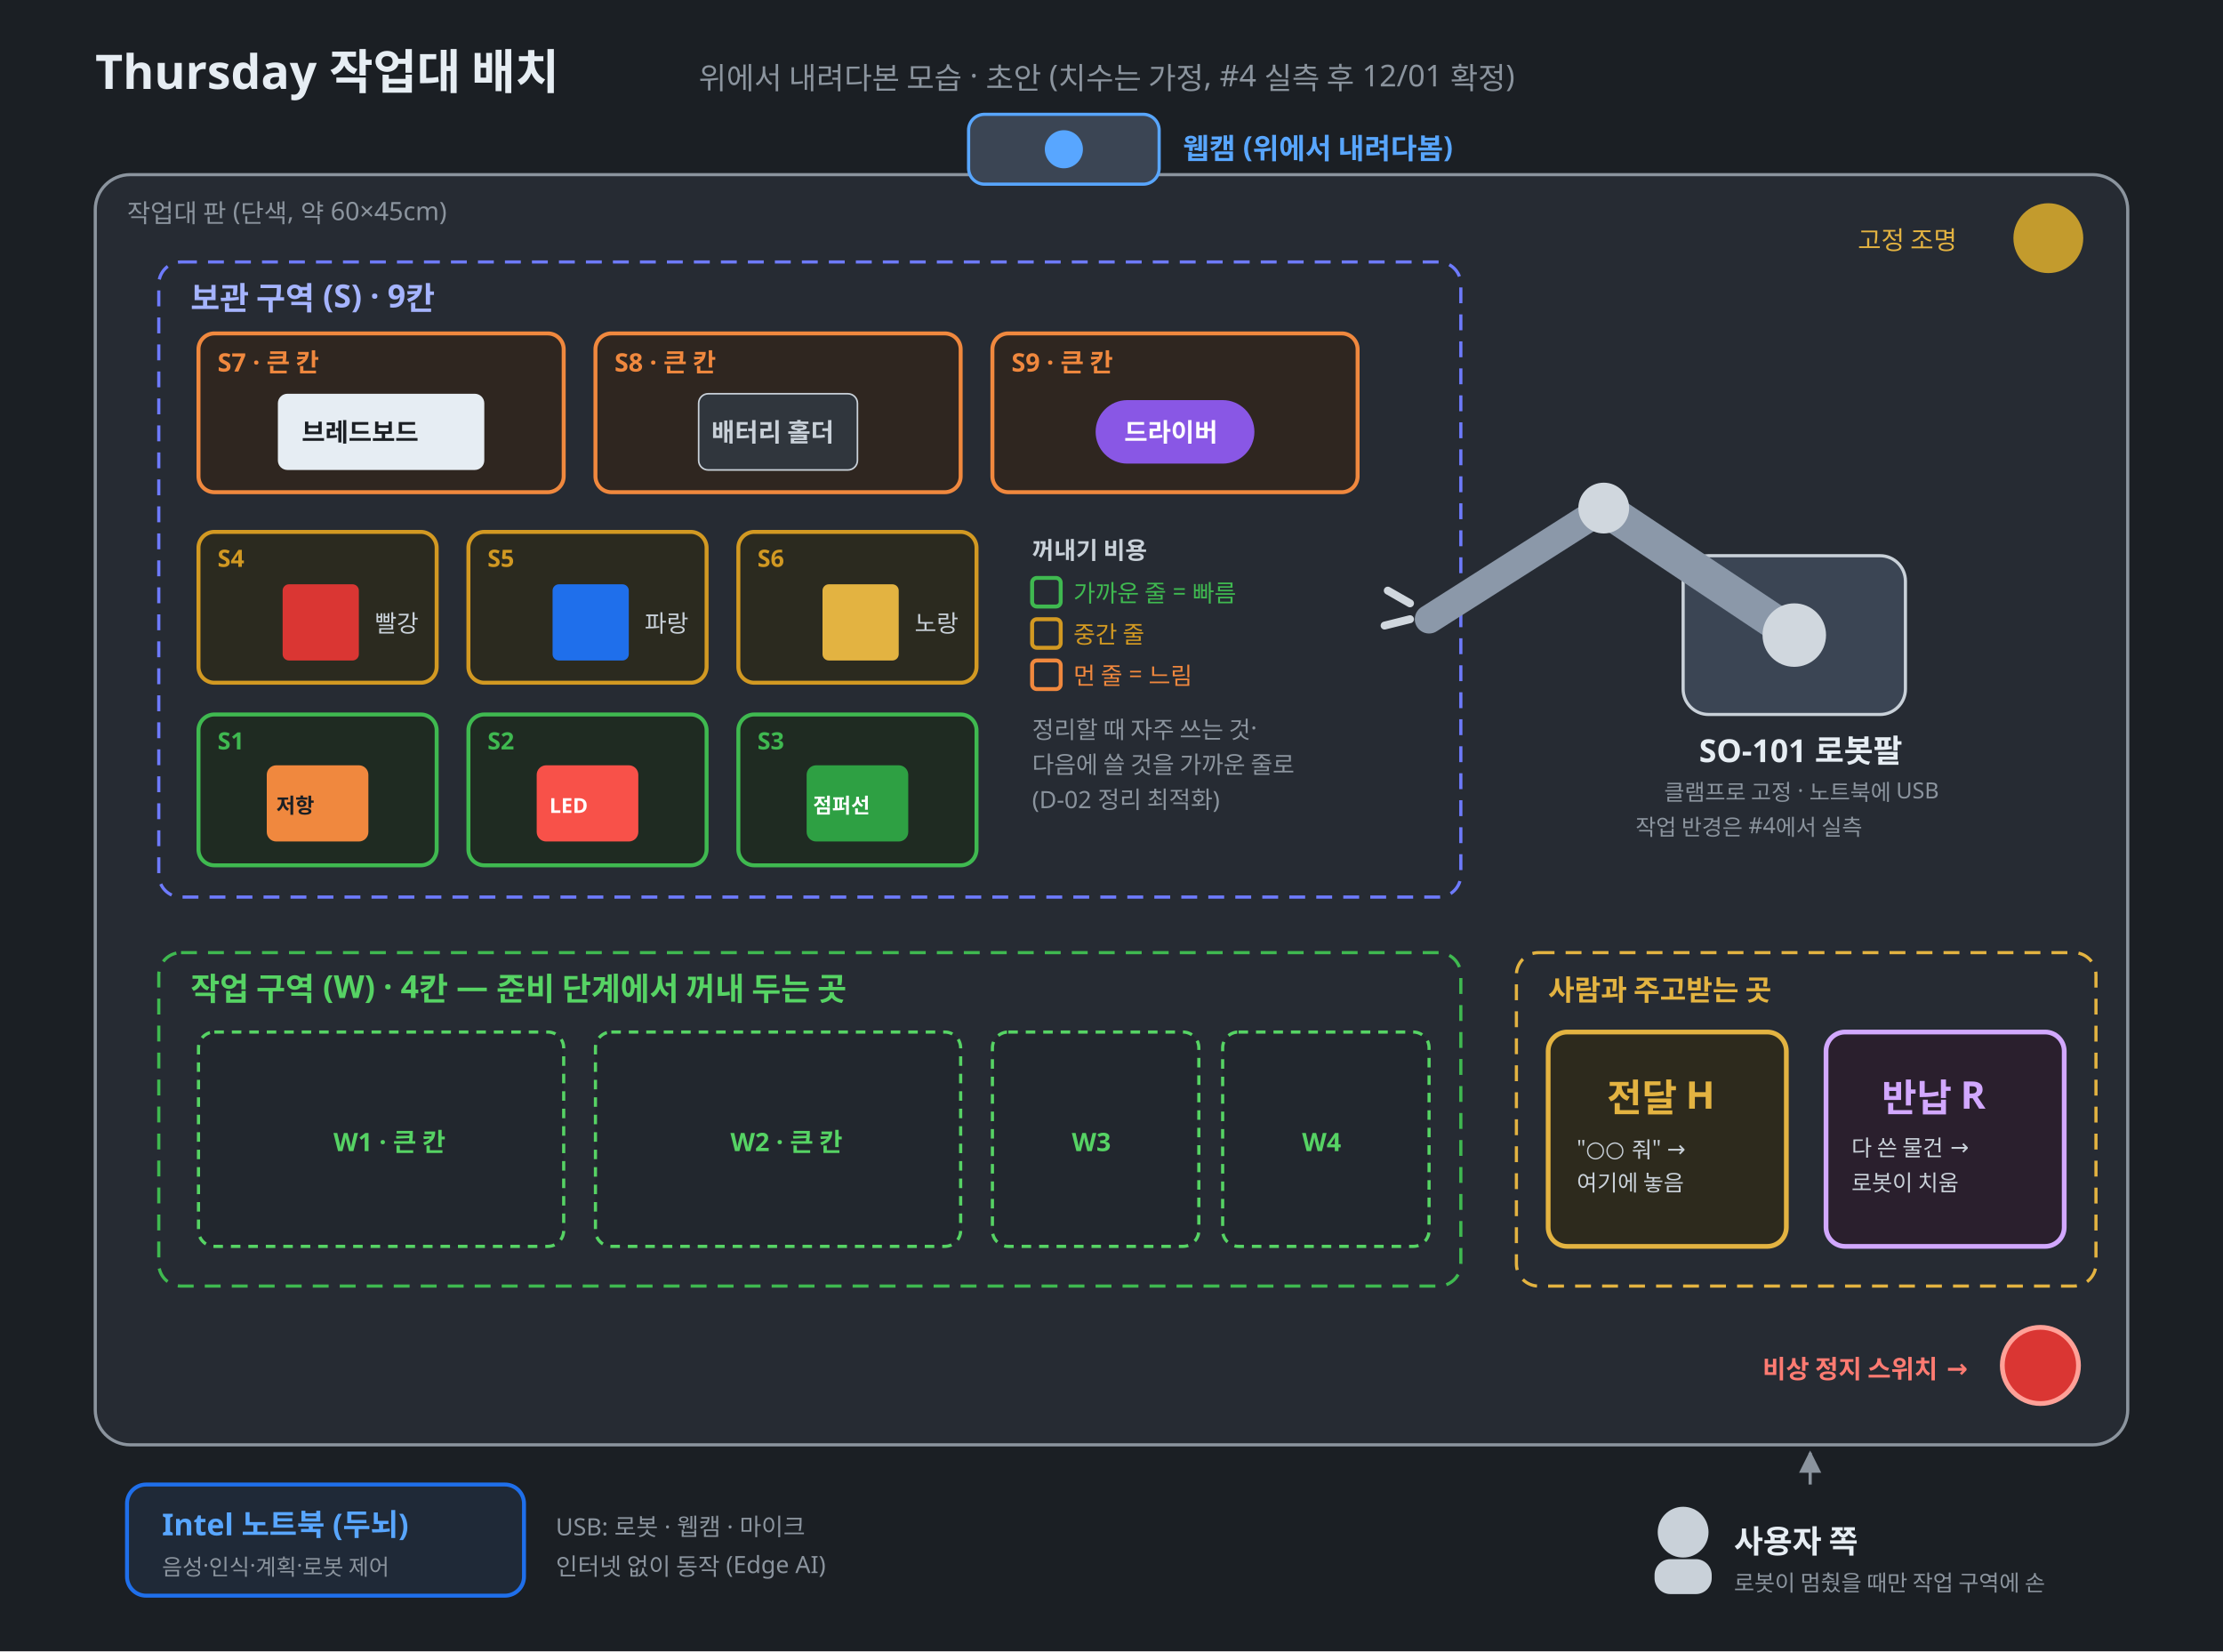
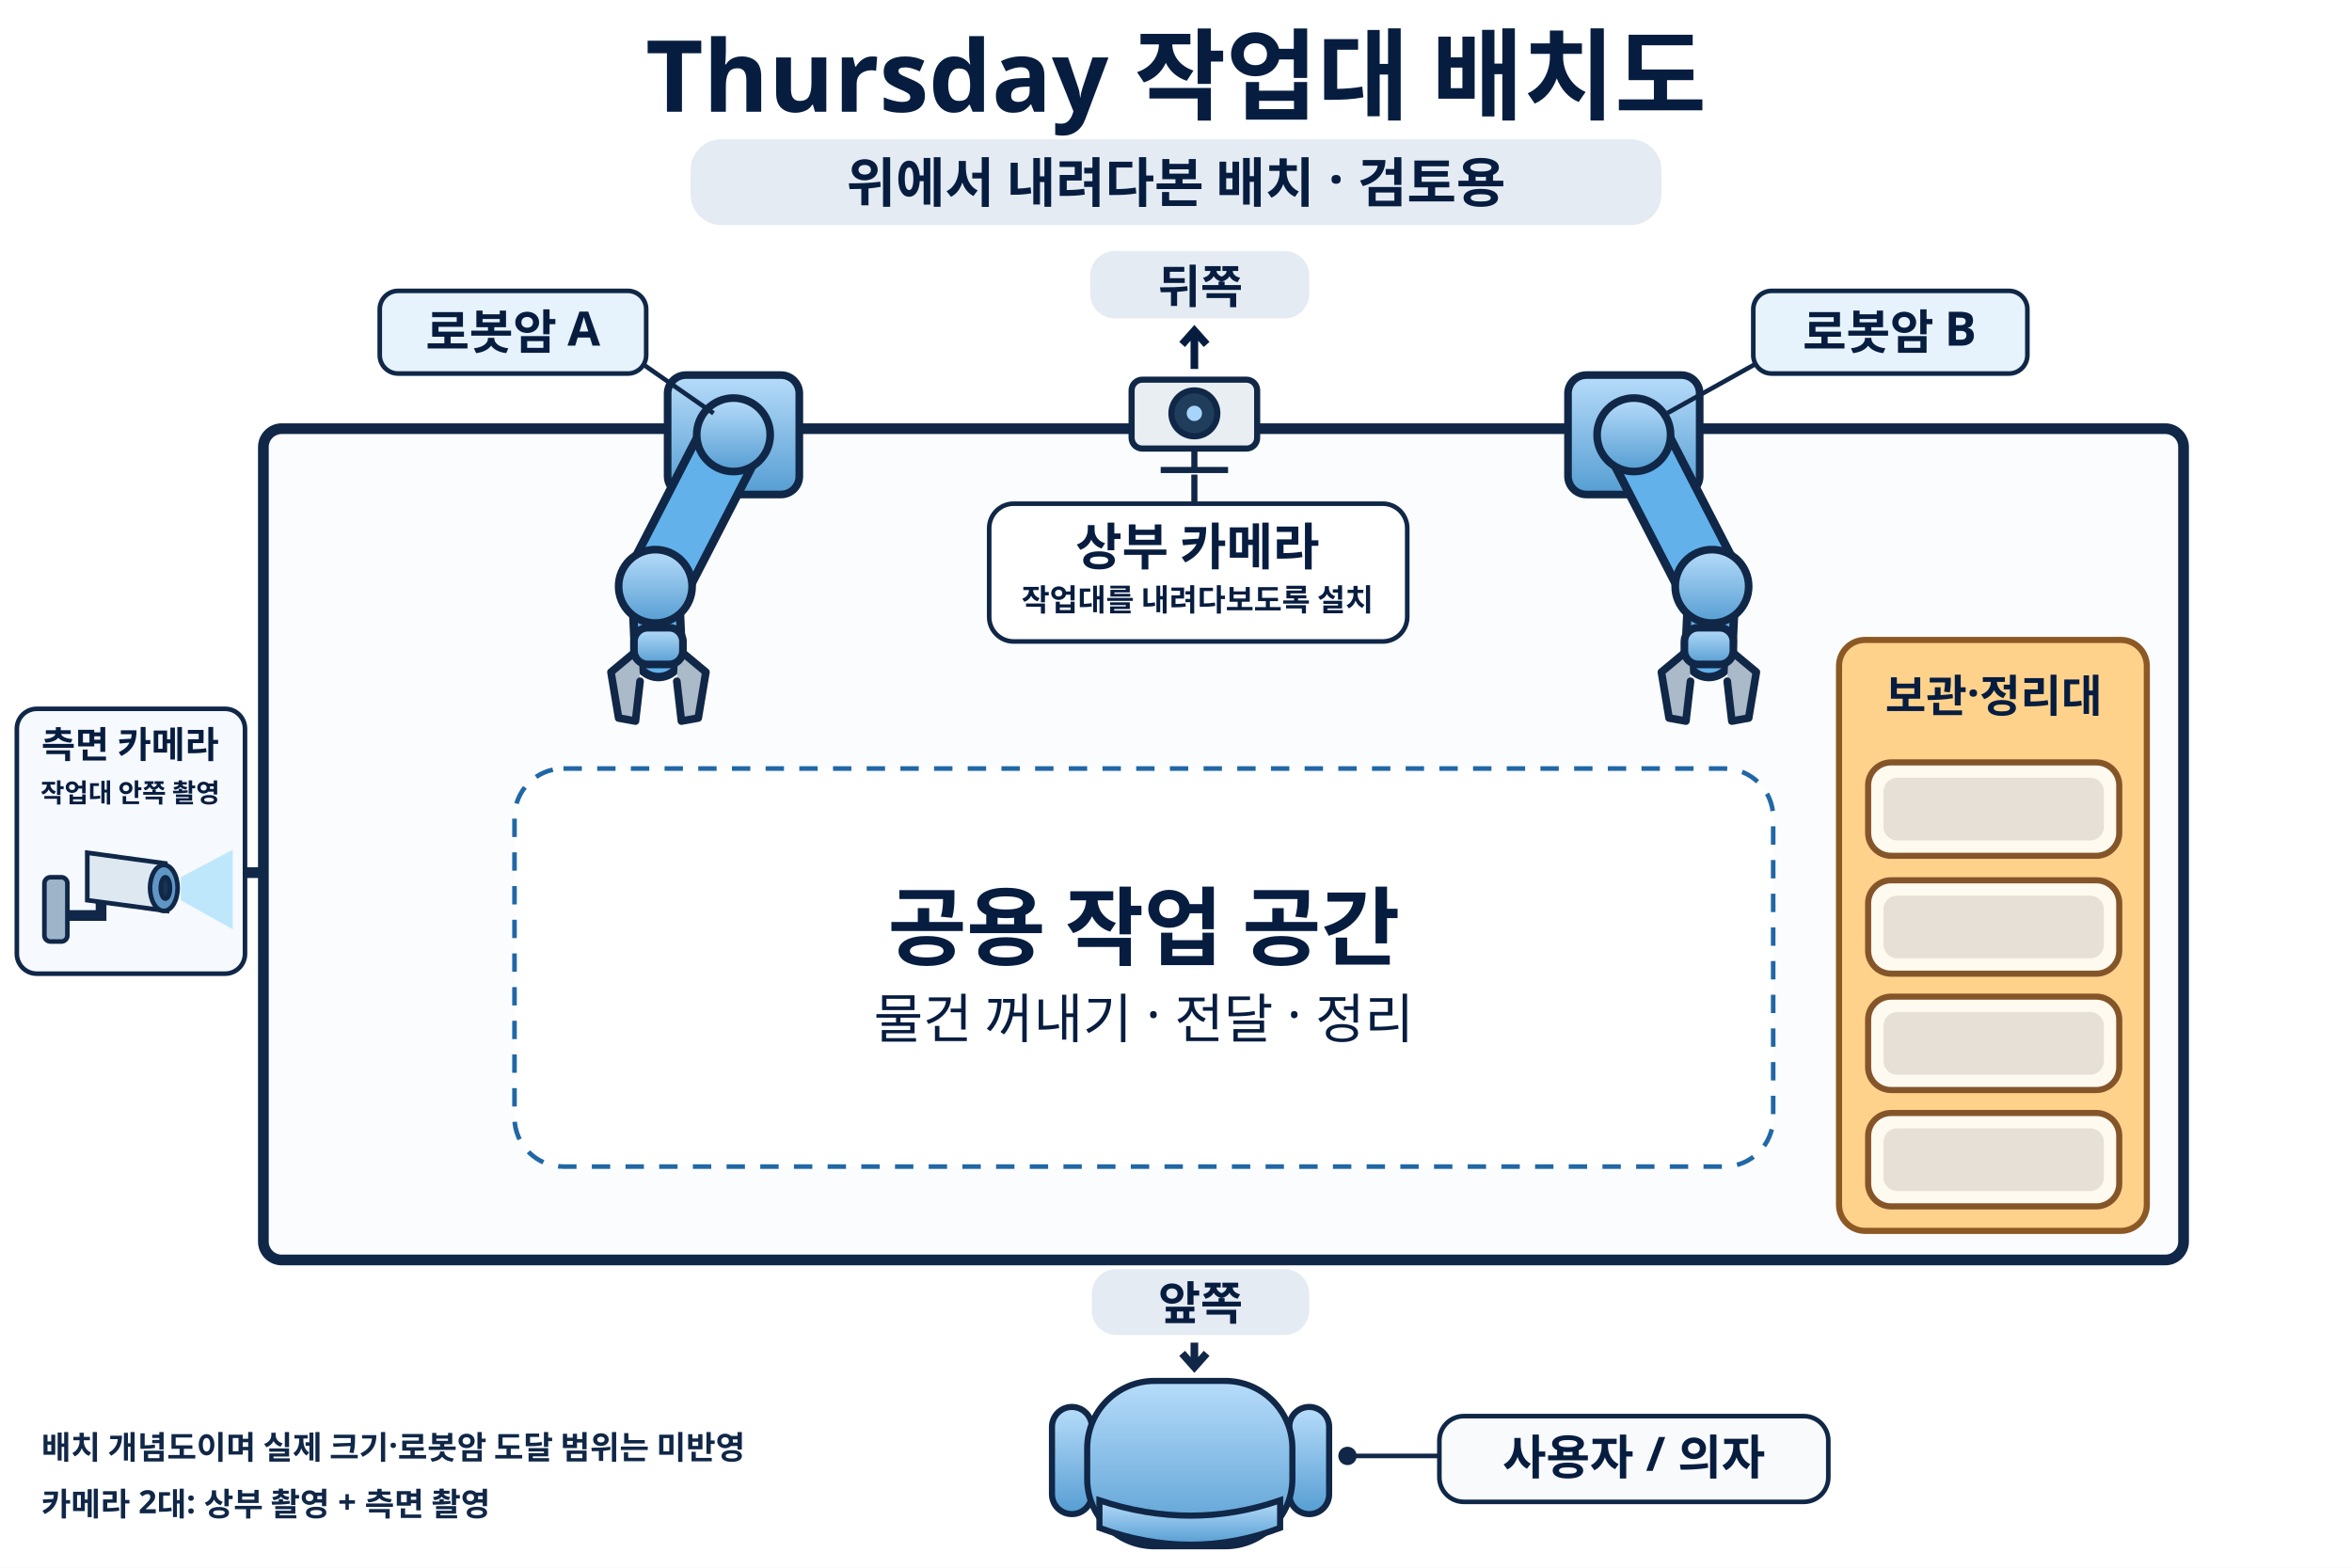
- <svg xmlns="http://www.w3.org/2000/svg" viewBox="0 0 1400 1040" width="1400" height="1040" font-family="'Malgun Gothic','맑은 고딕','Apple SD Gothic Neo',sans-serif">
+ <svg xmlns="http://www.w3.org/2000/svg" width="1536" height="1024" viewBox="0 0 1536 1024" font-family="'Malgun Gothic','Apple SD Gothic Neo',sans-serif">
  <defs>
-     <marker id="arr" viewBox="0 0 10 10" refX="9" refY="5" markerWidth="7" markerHeight="7" orient="auto-start-reverse">
-       <path d="M0,0 L10,5 L0,10 z" fill="#8b949e" />
-     </marker>
+     <linearGradient id="blue" x2="0" y2="1">
+       <stop stop-color="#b7dcfa" />
+       <stop offset="1" stop-color="#559dd2" />
+     </linearGradient>
+     <g id="arm" stroke="#102747" stroke-width="5" stroke-linecap="round" stroke-linejoin="round">
+       <rect x="-43" y="-39" width="86" height="78" rx="12" fill="url(#blue)" />
+       <path d="M0 0 L-51 99" stroke-width="46" />
+       <path d="M0 0 L-51 99" stroke="#62b1ea" stroke-width="35" />
+       <path d="M-51 99 L-49 143" stroke-width="36" />
+       <path d="M-51 99 L-49 143" stroke="#62b1ea" stroke-width="25" />
+       <circle r="24" fill="url(#blue)" />
+       <circle cx="-51" cy="99" r="24" fill="url(#blue)" />
+       <path d="M-62 140 L-80 155 L-75 185 L-64 187 L-61 161 M-36 140 L-18 155 L-23 185 L-34 187 L-37 161" fill="#aabac8" />
+       <rect x="-65" y="126" width="32" height="24" rx="9" fill="url(#blue)" />
+     </g>
+     <g id="tray">
+       <rect width="164" height="61" rx="15" fill="#fffaef" stroke="#85552a" stroke-width="4" />
+       <rect x="10" y="10" width="144" height="41" rx="9" fill="#e7e0d6" />
+     </g>
  </defs>
-   <rect width="1400" height="1040" fill="#1b1f24" />
-   <text x="60" y="56" font-size="30" font-weight="800" fill="#e6edf3">Thursday 작업대 배치</text>
-   <text x="440" y="56" font-size="19" fill="#8b949e">위에서 내려다본 모습 · 초안 (치수는 가정, #4 실측 후 12/01 확정)</text>
-   <rect x="60" y="110" width="1280" height="800" rx="22" fill="#262b33" stroke="#8b949e" stroke-width="2" />
-   <text x="80" y="140" font-size="16" fill="#8b949e">작업대 판 (단색, 약 60×45cm)</text>
-   <rect x="610" y="72" width="120" height="44" rx="10" fill="#3b4554" stroke="#58a6ff" stroke-width="2" />
-   <circle cx="670" cy="94" r="12" fill="#58a6ff" />
-   <text x="745" y="100" font-size="18" font-weight="700" fill="#58a6ff">웹캠 (위에서 내려다봄)</text>
-   <circle cx="1290" cy="150" r="22" fill="#d4a72c" opacity="0.9" />
-   <text x="1170" y="157" font-size="16" fill="#e3b341">고정 조명</text>
-   <rect x="100" y="165" width="820" height="400" rx="14" fill="none" stroke="#6e7bff" stroke-width="2" stroke-dasharray="10 7" />
-   <text x="120" y="195" font-size="20" font-weight="800" fill="#a5b4ff">보관 구역 (S) · 9칸</text>
-   <g font-size="16">
-     <rect x="125" y="210" width="230" height="100" rx="10" fill="#2f2620" stroke="#f0883e" stroke-width="2.5" />
-     <rect x="375" y="210" width="230" height="100" rx="10" fill="#2f2620" stroke="#f0883e" stroke-width="2.5" />
-     <rect x="625" y="210" width="230" height="100" rx="10" fill="#2f2620" stroke="#f0883e" stroke-width="2.5" />
-     <text x="137" y="234" font-weight="700" fill="#f0883e">S7 · 큰 칸</text>
-     <text x="387" y="234" font-weight="700" fill="#f0883e">S8 · 큰 칸</text>
-     <text x="637" y="234" font-weight="700" fill="#f0883e">S9 · 큰 칸</text>
-     <rect x="175" y="248" width="130" height="48" rx="6" fill="#e6edf3" />
-     <text x="190" y="278" fill="#1b1f24" font-weight="700">브레드보드</text>
-     <rect x="440" y="248" width="100" height="48" rx="6" fill="#30363d" stroke="#c9d1d9" />
-     <text x="448" y="278" fill="#c9d1d9" font-weight="700">배터리 홀더</text>
-     <rect x="690" y="252" width="100" height="40" rx="20" fill="#8957e5" />
-     <text x="708" y="278" fill="#fff" font-weight="700">드라이버</text>
+   <rect width="1536" height="1024" fill="#fff" />
+   <g fill="#071d40" text-anchor="middle">
+     <text x="768" y="73" font-size="65" font-weight="800">Thursday 작업대 배치도</text>
+     <rect x="451" y="91" width="634" height="56" rx="20" fill="#e4ebf3" />
+     <text x="768" y="132" font-size="35" font-weight="700">위에서 내려다본 배치 · 검토용</text>
+     <rect x="712" y="164" width="143" height="44" rx="16" fill="#e4ebf3" />
+     <text x="784" y="198" font-size="30" font-weight="700">뒤쪽</text>
+     <path d="M780 241 V218 M772 225 L780 216 L788 225" fill="none" stroke="#071d40" stroke-width="5" />
  </g>
-   <g font-size="15">
-     <rect x="125" y="335" width="150" height="95" rx="10" fill="#2b2a1f" stroke="#d29922" stroke-width="2.5" />
-     <rect x="295" y="335" width="150" height="95" rx="10" fill="#2b2a1f" stroke="#d29922" stroke-width="2.5" />
-     <rect x="465" y="335" width="150" height="95" rx="10" fill="#2b2a1f" stroke="#d29922" stroke-width="2.5" />
-     <text x="137" y="357" font-weight="700" fill="#d29922">S4</text>
-     <text x="307" y="357" font-weight="700" fill="#d29922">S5</text>
-     <text x="477" y="357" font-weight="700" fill="#d29922">S6</text>
-     <rect x="178" y="368" width="48" height="48" rx="4" fill="#da3633" />
-     <text x="236" y="398" fill="#c9d1d9">빨강</text>
-     <rect x="348" y="368" width="48" height="48" rx="4" fill="#1f6feb" />
-     <text x="406" y="398" fill="#c9d1d9">파랑</text>
-     <rect x="518" y="368" width="48" height="48" rx="4" fill="#e3b341" />
-     <text x="576" y="398" fill="#c9d1d9">노랑</text>
+   <rect x="172" y="280" width="1254" height="543" rx="12" fill="#fbfcfe" stroke="#102747" stroke-width="7" />
+   <use href="#arm" transform="translate(479 284)" />
+   <use href="#arm" transform="translate(1067 284) scale(-1 1)" />
+   <g stroke="#102747" stroke-width="3">
+     <rect x="248" y="190" width="174" height="54" rx="12" fill="#e6f2fc" />
+     <path d="M420 238 L466 270" />
+     <rect x="1145" y="190" width="179" height="54" rx="12" fill="#e6f2fc" />
+     <path d="M1146 238 L1085 272" />
  </g>
-   <g font-size="15">
-     <rect x="125" y="450" width="150" height="95" rx="10" fill="#1f2b22" stroke="#3fb950" stroke-width="2.5" />
-     <rect x="295" y="450" width="150" height="95" rx="10" fill="#1f2b22" stroke="#3fb950" stroke-width="2.5" />
-     <rect x="465" y="450" width="150" height="95" rx="10" fill="#1f2b22" stroke="#3fb950" stroke-width="2.5" />
-     <text x="137" y="472" font-weight="700" fill="#3fb950">S1</text>
-     <text x="307" y="472" font-weight="700" fill="#3fb950">S2</text>
-     <text x="477" y="472" font-weight="700" fill="#3fb950">S3</text>
-     <rect x="168" y="482" width="64" height="48" rx="6" fill="#f0883e" />
-     <text x="174" y="512" fill="#1b1f24" font-weight="700" font-size="13">저항</text>
-     <rect x="338" y="482" width="64" height="48" rx="6" fill="#f85149" />
-     <text x="346" y="512" fill="#fff" font-weight="700" font-size="13">LED</text>
-     <rect x="508" y="482" width="64" height="48" rx="6" fill="#2ea043" />
-     <text x="512" y="512" fill="#fff" font-weight="700" font-size="13">점퍼선</text>
+   <g fill="#071d40" font-size="31" font-weight="800" text-anchor="middle">
+     <text x="335" y="228">로봇암 A</text>
+     <text x="1234" y="228">로봇암 B</text>
  </g>
-   <g font-size="15">
-     <text x="650" y="352" font-weight="700" fill="#c9d1d9">꺼내기 비용</text>
-     <rect x="650" y="364" width="18" height="18" rx="3" fill="none" stroke="#3fb950" stroke-width="2.5" />
-     <text x="676" y="379" fill="#3fb950">가까운 줄 = 빠름</text>
-     <rect x="650" y="390" width="18" height="18" rx="3" fill="none" stroke="#d29922" stroke-width="2.5" />
-     <text x="676" y="405" fill="#d29922">중간 줄</text>
-     <rect x="650" y="416" width="18" height="18" rx="3" fill="none" stroke="#f0883e" stroke-width="2.5" />
-     <text x="676" y="431" fill="#f0883e">먼 줄 = 느림</text>
-     <text x="650" y="465" fill="#8b949e">정리할 때 자주 쓰는 것·</text>
-     <text x="650" y="487" fill="#8b949e">다음에 쓸 것을 가까운 줄로</text>
-     <text x="650" y="509" fill="#8b949e">(D-02 정리 최적화)</text>
+   <g stroke="#102747" stroke-width="4">
+     <rect x="739" y="248" width="82" height="45" rx="7" fill="#e9eef3" />
+     <circle cx="780" cy="270" r="15" fill="#203d5c" />
+     <circle cx="780" cy="270" r="5" fill="#a7d5f9" stroke="none" />
+     <path d="M780 293 V306 M758 307 H802 M780 310 V328" fill="none" />
+     <rect x="646" y="329" width="273" height="90" rx="16" fill="white" stroke-width="3" />
  </g>
-   <rect x="100" y="600" width="820" height="210" rx="14" fill="none" stroke="#3fb950" stroke-width="2" stroke-dasharray="10 7" />
-   <text x="120" y="630" font-size="20" font-weight="800" fill="#56d364">작업 구역 (W) · 4칸 — 준비 단계에서 꺼내 두는 곳</text>
-   <g font-size="16" font-weight="700">
-     <rect x="125" y="650" width="230" height="135" rx="10" fill="#22272e" stroke="#56d364" stroke-width="2" stroke-dasharray="6 5" />
-     <rect x="375" y="650" width="230" height="135" rx="10" fill="#22272e" stroke="#56d364" stroke-width="2" stroke-dasharray="6 5" />
-     <rect x="625" y="650" width="130" height="135" rx="10" fill="#22272e" stroke="#56d364" stroke-width="2" stroke-dasharray="6 5" />
-     <rect x="770" y="650" width="130" height="135" rx="10" fill="#22272e" stroke="#56d364" stroke-width="2" stroke-dasharray="6 5" />
-     <text x="210" y="725" fill="#56d364">W1 · 큰 칸</text>
-     <text x="460" y="725" fill="#56d364">W2 · 큰 칸</text>
-     <text x="675" y="725" fill="#56d364">W3</text>
-     <text x="820" y="725" fill="#56d364">W4</text>
+   <g fill="#071d40" text-anchor="middle">
+     <text x="782" y="369" font-size="33" font-weight="800">상부 카메라</text>
+     <text x="782" y="399" font-size="20" font-weight="600">작업대를 내려다보도록 설치</text>
  </g>
-   <rect x="1060" y="350" width="140" height="100" rx="16" fill="#3b4554" stroke="#c9d1d9" stroke-width="2" />
-   <line x1="1130" y1="400" x2="1010" y2="320" stroke="#8b98a9" stroke-width="22" stroke-linecap="round" />
-   <line x1="1010" y1="320" x2="900" y2="390" stroke="#8b98a9" stroke-width="18" stroke-linecap="round" />
-   <circle cx="1130" cy="400" r="20" fill="#d0d7de" />
-   <circle cx="1010" cy="320" r="16" fill="#d0d7de" />
-   <path d="M888 380 l-14 -8 m14 18 l-16 4" stroke="#d0d7de" stroke-width="5" stroke-linecap="round" />
-   <text x="1070" y="480" font-size="20" font-weight="800" fill="#e6edf3">SO-101 로봇팔</text>
-   <text x="1048" y="504" font-size="14" fill="#8b949e">클램프로 고정 · 노트북에 USB</text>
-   <text x="1030" y="526" font-size="14" fill="#8b949e">작업 반경은 #4에서 실측</text>
-   <rect x="955" y="600" width="365" height="210" rx="14" fill="none" stroke="#e3b341" stroke-width="2" stroke-dasharray="10 7" />
-   <text x="975" y="630" font-size="18" font-weight="800" fill="#e3b341">사람과 주고받는 곳</text>
-   <rect x="975" y="650" width="150" height="135" rx="12" fill="#2d2a1d" stroke="#e3b341" stroke-width="3" />
-   <text x="1012" y="700" font-size="24" font-weight="800" fill="#e3b341">전달 H</text>
-   <text x="993" y="728" font-size="14" fill="#c9d1d9">"○○ 줘" →</text>
-   <text x="993" y="750" font-size="14" fill="#c9d1d9">여기에 놓음</text>
-   <rect x="1150" y="650" width="150" height="135" rx="12" fill="#2a1f2d" stroke="#d2a8ff" stroke-width="3" />
-   <text x="1185" y="700" font-size="24" font-weight="800" fill="#d2a8ff">반납 R</text>
-   <text x="1166" y="728" font-size="14" fill="#c9d1d9">다 쓴 물건 →</text>
-   <text x="1166" y="750" font-size="14" fill="#c9d1d9">로봇이 치움</text>
-   <circle cx="1285" cy="860" r="24" fill="#da3633" stroke="#ffa198" stroke-width="3" />
-   <text x="1110" y="868" font-size="16" font-weight="700" fill="#ff7b72">비상 정지 스위치 →</text>
-   <path d="M1140 935 L1140 915" stroke="#8b949e" stroke-width="2" marker-end="url(#arr)" />
-   <circle cx="1060" cy="965" r="16" fill="#c9d1d9" />
-   <rect x="1042" y="982" width="36" height="22" rx="10" fill="#c9d1d9" />
-   <text x="1092" y="978" font-size="20" font-weight="800" fill="#e6edf3">사용자 쪽</text>
-   <text x="1092" y="1002" font-size="14" fill="#8b949e">로봇이 멈췄을 때만 작업 구역에 손</text>
-   <rect x="80" y="935" width="250" height="70" rx="12" fill="#1f2937" stroke="#1f6feb" stroke-width="2.5" />
-   <text x="102" y="967" font-size="19" font-weight="800" fill="#58a6ff">Intel 노트북 (두뇌)</text>
-   <text x="102" y="992" font-size="14" fill="#8b949e">음성·인식·계획·로봇 제어</text>
-   <text x="350" y="967" font-size="15" fill="#8b949e">USB: 로봇 · 웹캠 · 마이크</text>
-   <text x="350" y="992" font-size="15" fill="#8b949e">인터넷 없이 동작 (Edge AI)</text>
+   <g stroke="#102747" stroke-width="3">
+     <rect x="11" y="463" width="149" height="173" rx="13" fill="#f6f9fd" />
+     <path d="M160 570 H172" stroke-width="7" />
+     <rect x="29" y="573" width="15" height="42" rx="4" fill="#9eb4c9" />
+     <path d="M44 598 H66 V583" fill="none" stroke-width="7" />
+     <path d="M57 557 L108 564 L109 595 L57 588 Z" fill="#dee8f1" />
+     <ellipse cx="107" cy="580" rx="9" ry="15" fill="#6096c3" />
+     <ellipse cx="108" cy="580" rx="3" ry="7" fill="#153650" />
+     <path d="M118 573 L152 555 V607 L118 588" fill="#a8e0fc" stroke="none" opacity=".7" />
+   </g>
+   <g fill="#071d40" text-anchor="middle">
+     <text x="85" y="495" font-size="24" font-weight="800">측면 카메라</text>
+     <text x="85" y="524" font-size="17" font-weight="600">작업대 안쪽 촬영</text>
+   </g>
+   <rect x="336" y="502" width="822" height="260" rx="32" fill="white" stroke="#2167a5" stroke-width="3" stroke-dasharray="12 10" />
+   <g fill="#071d40" text-anchor="middle">
+     <text x="747" y="626" font-size="56" font-weight="800">공용 작업 공간</text>
+     <text x="747" y="678" font-size="35">물건 꺼내기 · 전달 · 정리</text>
+   </g>
+   <rect x="1201" y="418" width="201" height="386" rx="17" fill="#ffd28b" stroke="#8c5824" stroke-width="4" />
+   <text x="1302" y="465" text-anchor="middle" fill="#071d40" font-size="29" font-weight="800">보관·정리대</text>
+   <use href="#tray" x="1220" y="498" />
+   <use href="#tray" x="1220" y="575" />
+   <use href="#tray" x="1220" y="651" />
+   <use href="#tray" x="1220" y="727" />
+   <rect x="713" y="829" width="142" height="43" rx="16" fill="#e4ebf3" />
+   <text x="784" y="862" text-anchor="middle" fill="#071d40" font-size="30" font-weight="800">앞쪽</text>
+   <path d="M780 877 V892 M772 884 L780 893 L788 884" fill="none" stroke="#102747" stroke-width="5" />
+   <g fill="url(#blue)" stroke="#102747" stroke-width="4">
+     <rect x="687" y="919" width="26" height="70" rx="13" />
+     <rect x="842" y="919" width="26" height="70" rx="13" />
+     <rect x="710" y="902" width="134" height="108" rx="44" />
+     <path d="M718 980 Q778 1000 836 980 L836 998 Q778 1020 718 998 Z" />
+   </g>
+   <path d="M880 951 H939" stroke="#102747" stroke-width="3" />
+   <circle cx="880" cy="951" r="6" fill="#102747" />
+   <rect x="940" y="925" width="254" height="56" rx="16" fill="#f8fafc" stroke="#102747" stroke-width="3" />
+   <text x="1067" y="963" text-anchor="middle" fill="#071d40" font-size="31" font-weight="800">사용자 / 의자</text>
+   <g fill="#102747" font-size="21" font-weight="600">
+     <text x="27" y="953">배치 개념도이며 실제 크기·로봇암 도달 범위는 미반영</text>
+     <text x="27" y="990">카메라 2대: 상부 촬영 + 측면 촬영</text>
+   </g>
</svg>
